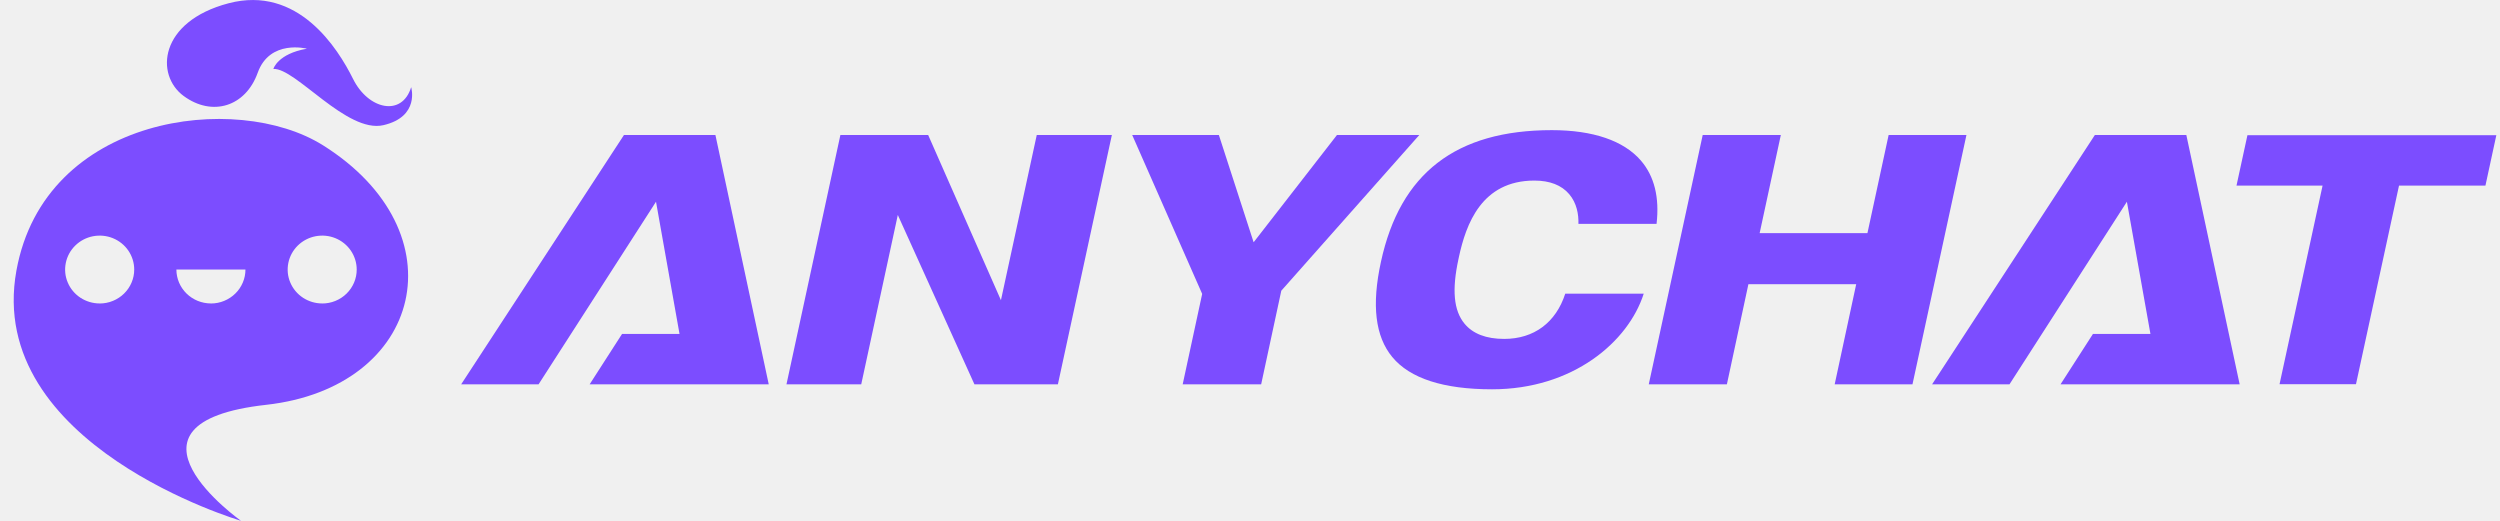
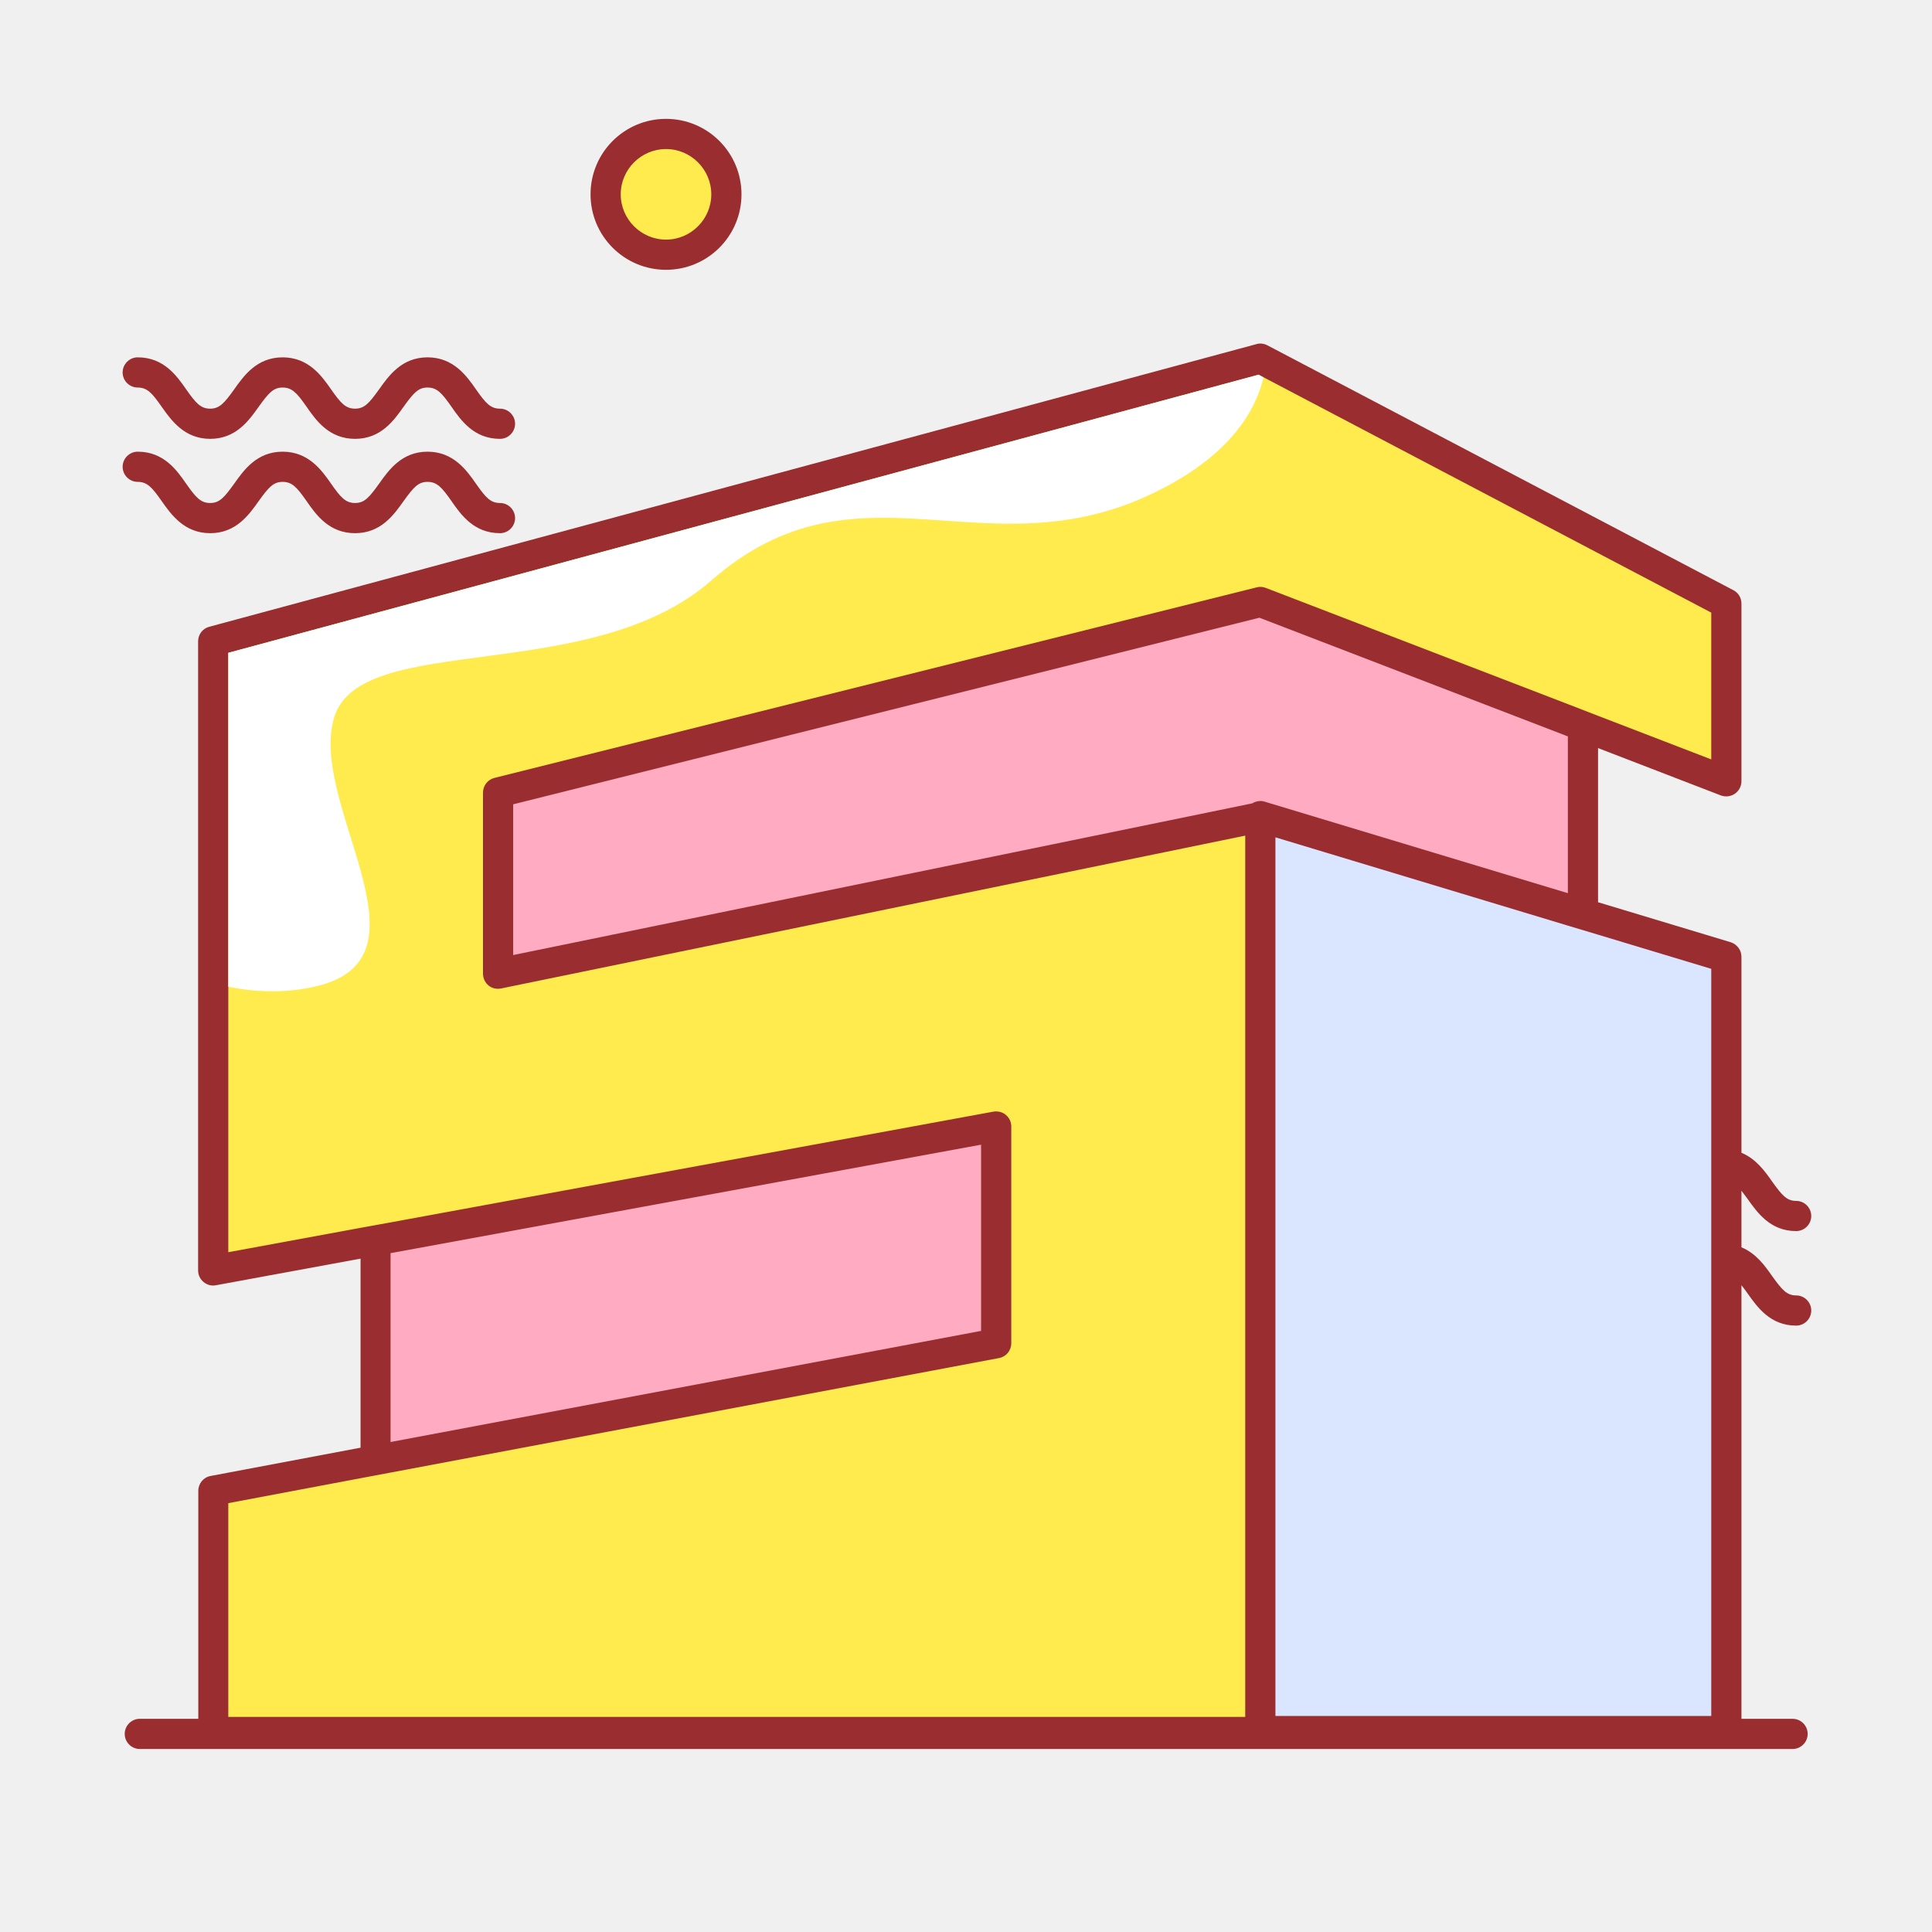
- <svg xmlns="http://www.w3.org/2000/svg" width="144" height="30" viewBox="0 0 144 30" fill="none">
-   <g clip-path="url(#clip0_267_8415)">
-     <path d="M59.717 7.777L57.654 17.292L53.463 7.777H48.406L45.301 22.136H49.607L51.714 12.383L56.127 22.136H60.935L64.043 7.777H59.717Z" fill="#7C4DFF" />
-     <path d="M81.751 7.777H77.009L72.209 13.955L70.207 7.777H65.215L69.245 16.929L68.123 22.136H72.643L73.803 16.745L81.751 7.777Z" fill="#7C4DFF" />
-     <path d="M80.195 20.564C81.21 21.797 83.143 22.424 85.942 22.424C90.601 22.424 93.795 19.688 94.679 16.914H90.159C89.622 18.577 88.359 19.521 86.64 19.521C85.605 19.521 84.836 19.226 84.356 18.643C83.73 17.883 83.621 16.694 84.013 14.899L84.031 14.812C84.44 12.915 85.336 10.401 88.381 10.401C89.269 10.401 89.943 10.664 90.385 11.182C90.829 11.703 90.932 12.36 90.918 12.893H95.418C95.593 11.372 95.291 10.149 94.514 9.247C93.525 8.101 91.753 7.496 89.388 7.496C83.867 7.496 80.647 9.976 79.543 15.078C78.998 17.578 79.212 19.372 80.195 20.566V20.564Z" fill="#7C4DFF" />
-     <path d="M108.785 7.777L107.564 13.43H101.355L102.576 7.777H98.076L94.969 22.136H99.469L100.708 16.37H106.917L105.678 22.136H110.159L113.267 7.777H108.785Z" fill="#7C4DFF" />
-     <path d="M143.161 10.692L143.789 7.787H129.452L128.822 10.692H133.78L131.302 22.128H135.705L138.183 10.692H143.161Z" fill="#7C4DFF" />
-     <path d="M41.208 7.777H35.94L26.564 22.136H31.022L37.786 11.62L39.14 19.233H35.831L33.964 22.136H39.657H40.026H44.279L41.208 7.777Z" fill="#7C4DFF" />
-     <path d="M125.933 7.777H120.664L111.289 22.136H115.747L122.509 11.62L123.865 19.233H120.555L118.687 22.136H124.381H124.75H129.004L125.933 7.777Z" fill="#7C4DFF" />
-     <path d="M18.587 8.359C13.641 5.258 2.573 6.602 0.945 15.588C-0.876 25.656 13.881 29.998 13.881 29.998C13.881 29.998 5.925 24.363 15.33 23.318C24.372 22.309 26.576 13.367 18.587 8.357V8.359ZM5.741 17.479C5.348 17.479 4.962 17.364 4.635 17.15C4.308 16.936 4.054 16.631 3.903 16.274C3.751 15.917 3.713 15.524 3.79 15.146C3.866 14.767 4.056 14.418 4.335 14.144C4.613 13.871 4.968 13.684 5.354 13.609C5.739 13.534 6.139 13.571 6.504 13.72C6.869 13.869 7.178 14.119 7.396 14.44C7.614 14.761 7.731 15.14 7.731 15.526C7.731 15.784 7.68 16.038 7.579 16.274C7.479 16.512 7.333 16.726 7.148 16.908C6.962 17.091 6.744 17.233 6.502 17.332C6.26 17.432 6.001 17.481 5.741 17.481V17.479ZM12.15 17.479C11.623 17.479 11.117 17.273 10.743 16.906C10.37 16.539 10.16 16.042 10.16 15.524H14.138C14.138 15.782 14.087 16.036 13.986 16.274C13.885 16.512 13.74 16.728 13.554 16.908C13.369 17.091 13.149 17.233 12.909 17.332C12.666 17.432 12.408 17.481 12.146 17.481H12.15V17.479ZM18.559 17.479C18.165 17.479 17.78 17.364 17.453 17.15C17.126 16.936 16.872 16.631 16.721 16.274C16.569 15.917 16.531 15.524 16.608 15.146C16.684 14.767 16.874 14.418 17.152 14.144C17.431 13.871 17.786 13.684 18.171 13.609C18.557 13.534 18.956 13.571 19.32 13.72C19.683 13.869 19.994 14.119 20.211 14.44C20.429 14.761 20.546 15.14 20.546 15.526C20.546 15.784 20.496 16.038 20.395 16.276C20.294 16.514 20.147 16.73 19.963 16.91C19.778 17.093 19.558 17.235 19.316 17.334C19.073 17.432 18.813 17.483 18.553 17.481H18.559V17.479Z" fill="#7C4DFF" />
-     <path d="M17.676 2.805C17.676 2.805 15.539 2.246 14.843 4.193C14.145 6.14 12.23 6.741 10.579 5.529C8.929 4.316 9.159 1.247 13.16 0.19C17.162 -0.867 19.454 2.771 20.336 4.546C21.218 6.321 23.159 6.739 23.683 5.022C23.683 5.022 24.196 6.717 22.087 7.209C19.979 7.702 17.016 3.896 15.745 3.971C15.745 3.971 15.987 3.099 17.676 2.805V2.805Z" fill="#7C4DFF" />
-   </g>
-   <defs>
-     <clipPath id="clip0_267_8415">
-       <rect width="143" height="30" fill="white" transform="translate(0.789062)" />
-     </clipPath>
-   </defs>
+ <svg xmlns="http://www.w3.org/2000/svg" width="800px" height="800px" viewBox="0 0 1024 1024" class="icon" version="1.1">
+   <path d="M265 282.6c-13.8 0-20.7-9.8-25.7-17-5.1-7.3-7.7-10.2-12.7-10.2s-7.5 3-12.7 10.2c-5.1 7.2-12 17-25.7 17-13.8 0-20.7-9.8-25.7-17-5.1-7.3-7.7-10.2-12.7-10.2s-7.5 3-12.7 10.2c-5.1 7.2-12 17-25.7 17s-20.7-9.9-25.7-17c-5.1-7.3-7.7-10.2-12.7-10.2-4.4 0-8-3.6-8-8s3.6-8 8-8c13.8 0 20.7 9.8 25.7 17 5.1 7.3 7.7 10.2 12.7 10.2s7.5-3 12.7-10.2c5.1-7.2 12-17 25.7-17s20.7 9.8 25.7 17c5.1 7.3 7.7 10.2 12.7 10.2 5 0 7.5-3 12.7-10.2 5.1-7.2 12-17 25.7-17s20.7 9.8 25.7 17c5.1 7.3 7.7 10.2 12.7 10.2 4.4 0 8 3.6 8 8s-3.6 8-8 8zM265 232.6c-13.8 0-20.7-9.8-25.7-17-5.1-7.3-7.7-10.2-12.7-10.2s-7.5 3-12.7 10.2c-5.1 7.2-12 17-25.7 17-13.8 0-20.7-9.8-25.7-17-5.1-7.3-7.7-10.2-12.7-10.2s-7.5 3-12.7 10.2c-5.1 7.2-12 17-25.7 17s-20.7-9.9-25.7-17c-5.1-7.3-7.7-10.2-12.7-10.2-4.4 0-8-3.6-8-8s3.6-8 8-8c13.8 0 20.7 9.8 25.7 17 5.1 7.3 7.7 10.2 12.7 10.2s7.5-3 12.7-10.2c5.1-7.2 12-17 25.7-17s20.7 9.8 25.7 17c5.1 7.3 7.7 10.2 12.7 10.2 5 0 7.5-3 12.7-10.2 5.1-7.2 12-17 25.7-17s20.7 9.8 25.7 17c5.1 7.3 7.7 10.2 12.7 10.2 4.4 0 8 3.6 8 8s-3.6 8-8 8z" fill="#9A2D2F" />
+   <path d="M353 103m-32 0a32 32 0 1 0 64 0 32 32 0 1 0-64 0Z" fill="#FFEB4D" />
+   <path d="M353 143c-22.1 0-40-17.9-40-40s17.9-40 40-40 40 17.9 40 40-17.9 40-40 40z m0-64c-13.2 0-24 10.8-24 24s10.8 24 24 24 24-10.8 24-24-10.8-24-24-24z" fill="#9A2D2F" />
+   <path d="M839 918.5H199v-562l476-105 164 105z" fill="#FFACC2" />
+   <path d="M264 516v-96l404-101 247 95.1v-94.3L668 190 113 339.8v333.5L528 597v115l-415 78.1V918h802V507.6L668 433z" fill="#FFEB4D" />
+   <path d="M668 917.5h247V507.1l-247-74.6z" fill="#DAE5FF" />
+   <path d="M926.3 685.6c5.1 7.2 12 17 25.7 17 4.4 0 8-3.6 8-8s-3.6-8-8-8c-5 0-7.5-3-12.7-10.2-3.7-5.3-8.5-12.1-16.3-15.3v-30c1 1.3 2 2.7 3.3 4.4 5.1 7.2 12 17 25.7 17 4.4 0 8-3.6 8-8s-3.6-8-8-8c-5 0-7.5-3-12.7-10.2-3.7-5.3-8.5-12.1-16.3-15.3V507.1c0-3.5-2.3-6.6-5.7-7.7L847 478.2v-81.7l65.1 25.1c2.5 0.9 5.2 0.6 7.4-0.9s3.5-4 3.5-6.6v-94.2c0-3-1.6-5.7-4.3-7.1L671.7 183c-1.8-0.9-3.9-1.2-5.8-0.6l-555 149.8c-3.5 0.9-5.9 4.1-5.9 7.7v333.5c0 2.4 1.1 4.6 2.9 6.1 1.8 1.5 4.2 2.2 6.6 1.7l76.6-14.1v100.2l-79.5 15c-3.8 0.7-6.5 4-6.5 7.9V911h-31c-4.4 0-8 3.6-8 8s3.6 8 8 8h876c4.4 0 8-3.6 8-8s-3.6-8-8-8H923V681.2c1 1.2 2.1 2.7 3.3 4.4zM676 443.8l155 46.8 16 4.8 60 18.1v396H676V443.8z m155 29.6l-160.7-48.5c-2.2-0.7-4.6-0.3-6.6 0.9L272 506.2v-79.9l395.5-98.9L831 390.3v83.1zM207 664.2l313-57.5v98.7l-313 58.9V664.2z m-86 132.5l70-13.2 16-3 322.5-60.7c3.8-0.7 6.5-4 6.5-7.9V597c0-2.4-1.1-4.6-2.9-6.1-1.8-1.5-4.2-2.1-6.6-1.7L207 647.9l-16 2.9-70 12.9V346l546.1-147.4L907 324.7v77.8l-60-23.1-16-6.2-160.1-61.6c-1.5-0.6-3.2-0.7-4.8-0.3l-404 101c-3.6 0.9-6.1 4.1-6.1 7.8v96c0 2.4 1.1 4.7 2.9 6.2s4.3 2.1 6.7 1.6l394.4-81V910H121V796.7z" fill="#9A2D2F" />
+   <path d="M121 346v177c15.4 3.1 31.7 3.5 48-0.6 63-16.1-6.3-97.3 8.3-142.7 14.7-45.3 135.7-16 199.7-72 78-68.2 145-2.8 235-46.7 37.8-18.4 52.9-41 57.7-61l-2.7-1.4L121 346z" fill="#FFFFFF" />
</svg>
